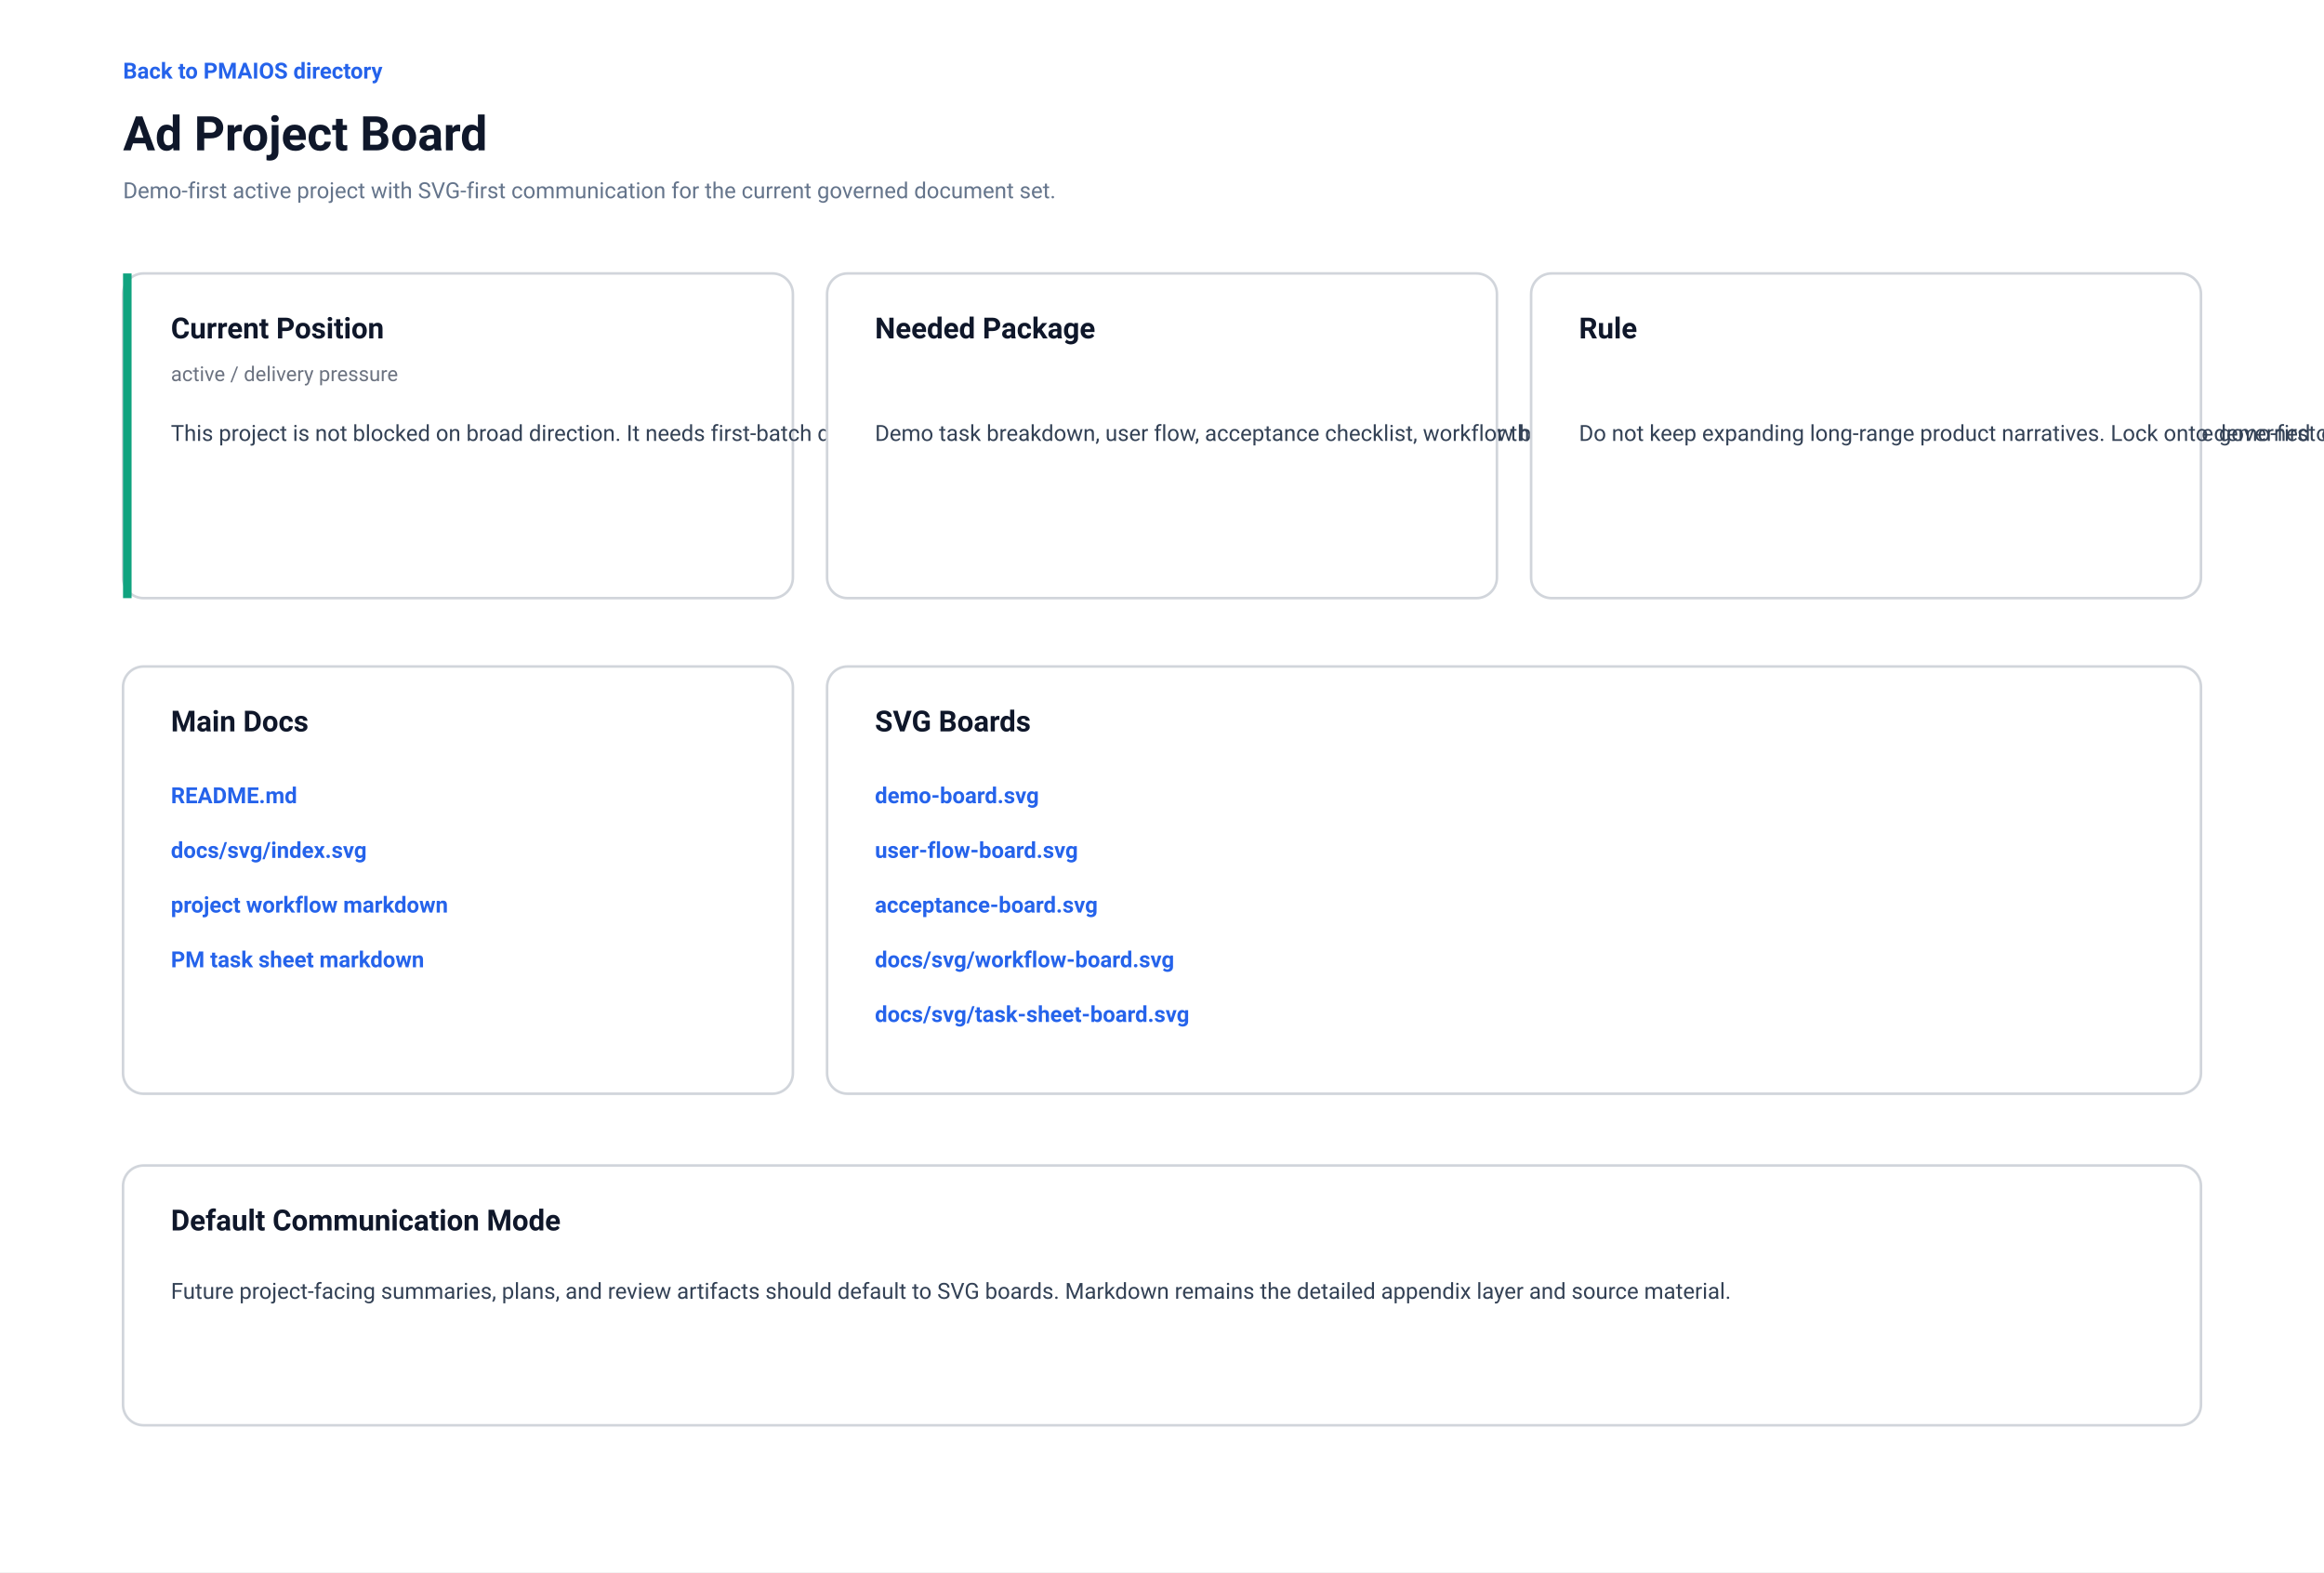
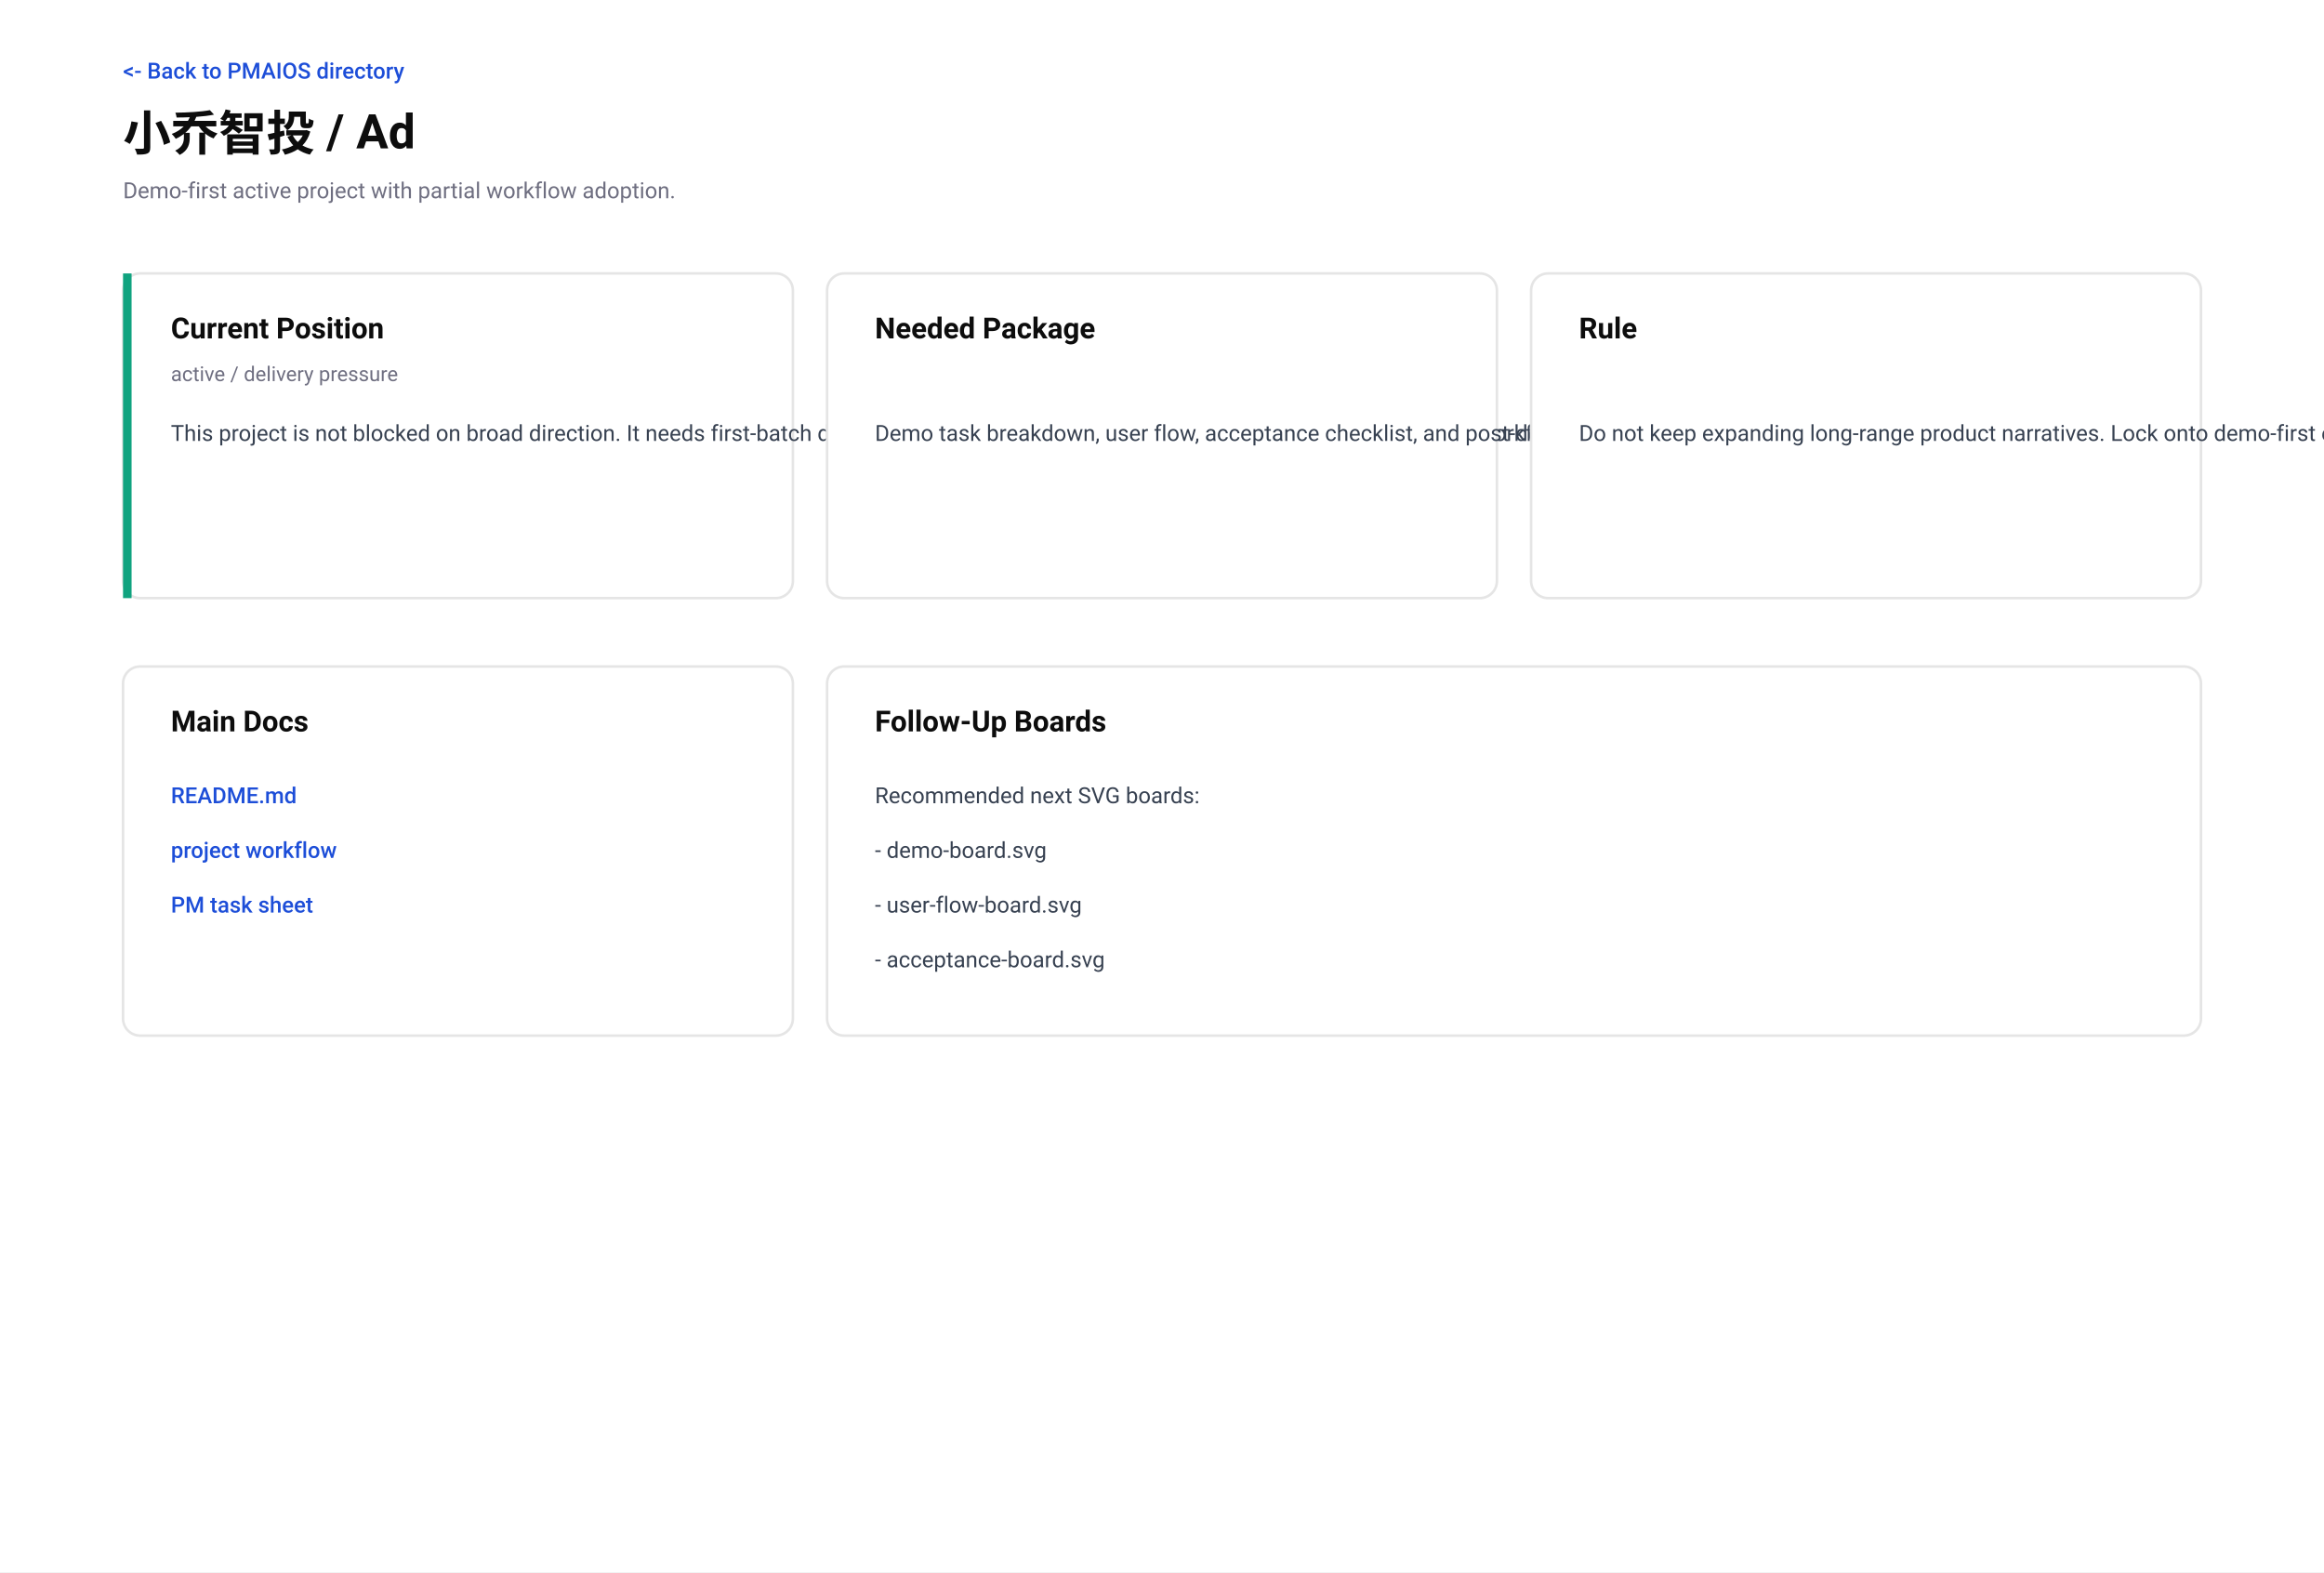
<svg xmlns="http://www.w3.org/2000/svg" viewBox="0 0 1360 920" width="1360" height="920">
  <style>
-     text { font-family: -apple-system, BlinkMacSystemFont, "Segoe UI", Roboto, "PingFang SC", "Microsoft YaHei", sans-serif; }
-     .title { fill: #0f172a; font-size: 28px; font-weight: 700; }
-     .sub { fill: #64748b; font-size: 13px; }
-     .card { fill: #ffffff; stroke: #d1d5db; stroke-width: 1.5; rx: 12; }
-     .cardTitle { fill: #0f172a; font-size: 17px; font-weight: 700; }
-     .body { fill: #334155; font-size: 13px; }
-     .meta { fill: #6b7280; font-size: 12px; }
-     .linkText { fill: #2563eb; font-size: 13px; font-weight: 600; }
+     text { font-family: -apple-system, BlinkMacSystemFont, 'Segoe UI', Roboto, Helvetica Neue, 'PingFang SC', 'Microsoft YaHei', 'Microsoft JhengHei', 'SimHei', sans-serif; }
+     .title { fill: #0d0d0d; font-size: 28px; font-weight: 600; }
+     .sub { fill: #6e6e80; font-size: 13px; }
+     .card { fill: #ffffff; stroke: #e5e5e5; stroke-width: 1.5; rx: 10; }
+     .cardTitle { fill: #0d0d0d; font-size: 17px; font-weight: 600; }
+     .body { fill: #374151; font-size: 13px; }
+     .meta { fill: #6e6e80; font-size: 12px; }
+     .linkText { fill: #1d4ed8; font-size: 13px; font-weight: 500; }
  </style>
  <rect width="1360" height="920" fill="#ffffff" />
  <a href="../../boards/index.svg">
-     <text x="72" y="46" class="linkText">Back to PMAIOS directory</text>
+     <text x="72" y="46" class="linkText">&lt;- Back to PMAIOS directory</text>
  </a>
-   <text x="72" y="88" class="title">Ad Project Board</text>
-   <text x="72" y="116" class="sub">Demo-first active project with SVG-first communication for the current governed document set.</text>
+   <text x="72" y="88" class="title">小乔智投 / Ad</text>
+   <text x="72" y="116" class="sub">Demo-first active project with partial workflow adoption.</text>
  <rect x="72" y="160" width="392" height="190" class="card" />
  <rect x="72" y="160" width="5" height="190" fill="#10a37f" />
  <text x="100" y="198" class="cardTitle">Current Position</text>
  <text x="100" y="223" class="meta">active / delivery pressure</text>
-   <text x="100" y="258" class="body">This project is not blocked on broad direction. It needs first-batch demo execution artifacts and a clean SVG communication layer under the new workflow shell.</text>
+   <text x="100" y="258" class="body">This project is not blocked on broad direction. It needs first-batch demo execution artifacts and clean synchronization under the new workflow shell.</text>
  <rect x="484" y="160" width="392" height="190" class="card" />
  <text x="512" y="198" class="cardTitle">Needed Package</text>
-   <text x="512" y="258" class="body">Demo task breakdown, user flow, acceptance checklist, workflow board, task sheet board, and post-demo MVP inputs are the immediate governed outputs.</text>
+   <text x="512" y="258" class="body">Demo task breakdown, user flow, acceptance checklist, and post-demo MVP inputs are the immediate governed outputs.</text>
  <rect x="896" y="160" width="392" height="190" class="card" />
  <text x="924" y="198" class="cardTitle">Rule</text>
-   <text x="924" y="258" class="body">Do not keep expanding long-range product narratives. Lock onto demo-first execution and use SVG as the primary communication surface.</text>
-   <rect x="72" y="390" width="392" height="250" class="card" />
+   <text x="924" y="258" class="body">Do not keep expanding long-range product narratives. Lock onto demo-first execution and short delivery-facing artifacts.</text>
+   <rect x="72" y="390" width="392" height="216" class="card" />
  <text x="100" y="428" class="cardTitle">Main Docs</text>
  <a href="README.md">
    <text x="100" y="470" class="linkText">README.md</text>
  </a>
-   <a href="docs/svg/index.svg">
-     <text x="100" y="502" class="linkText">docs/svg/index.svg</text>
-   </a>
  <a href="docs/广告项目执行工作流.md">
-     <text x="100" y="534" class="linkText">project workflow markdown</text>
+     <text x="100" y="502" class="linkText">project workflow</text>
  </a>
  <a href="docs/广告项目产品经理任务单.md">
-     <text x="100" y="566" class="linkText">PM task sheet markdown</text>
+     <text x="100" y="534" class="linkText">PM task sheet</text>
  </a>
-   <rect x="484" y="390" width="804" height="250" class="card" />
-   <text x="512" y="428" class="cardTitle">SVG Boards</text>
-   <a href="demo-board.svg">
-     <text x="512" y="470" class="linkText">demo-board.svg</text>
-   </a>
-   <a href="user-flow-board.svg">
-     <text x="512" y="502" class="linkText">user-flow-board.svg</text>
-   </a>
-   <a href="acceptance-board.svg">
-     <text x="512" y="534" class="linkText">acceptance-board.svg</text>
-   </a>
-   <a href="docs/svg/workflow-board.svg">
-     <text x="512" y="566" class="linkText">docs/svg/workflow-board.svg</text>
-   </a>
-   <a href="docs/svg/task-sheet-board.svg">
-     <text x="512" y="598" class="linkText">docs/svg/task-sheet-board.svg</text>
-   </a>
-   <rect x="72" y="682" width="1216" height="152" class="card" />
-   <text x="100" y="720" class="cardTitle">Default Communication Mode</text>
-   <text x="100" y="760" class="body">Future project-facing summaries, plans, and review artifacts should default to SVG boards. Markdown remains the detailed appendix layer and source material.</text>
+   <rect x="484" y="390" width="804" height="216" class="card" />
+   <text x="512" y="428" class="cardTitle">Follow-Up Boards</text>
+   <text x="512" y="470" class="body">Recommended next SVG boards:</text>
+   <text x="512" y="502" class="body">- demo-board.svg</text>
+   <text x="512" y="534" class="body">- user-flow-board.svg</text>
+   <text x="512" y="566" class="body">- acceptance-board.svg</text>
</svg>
